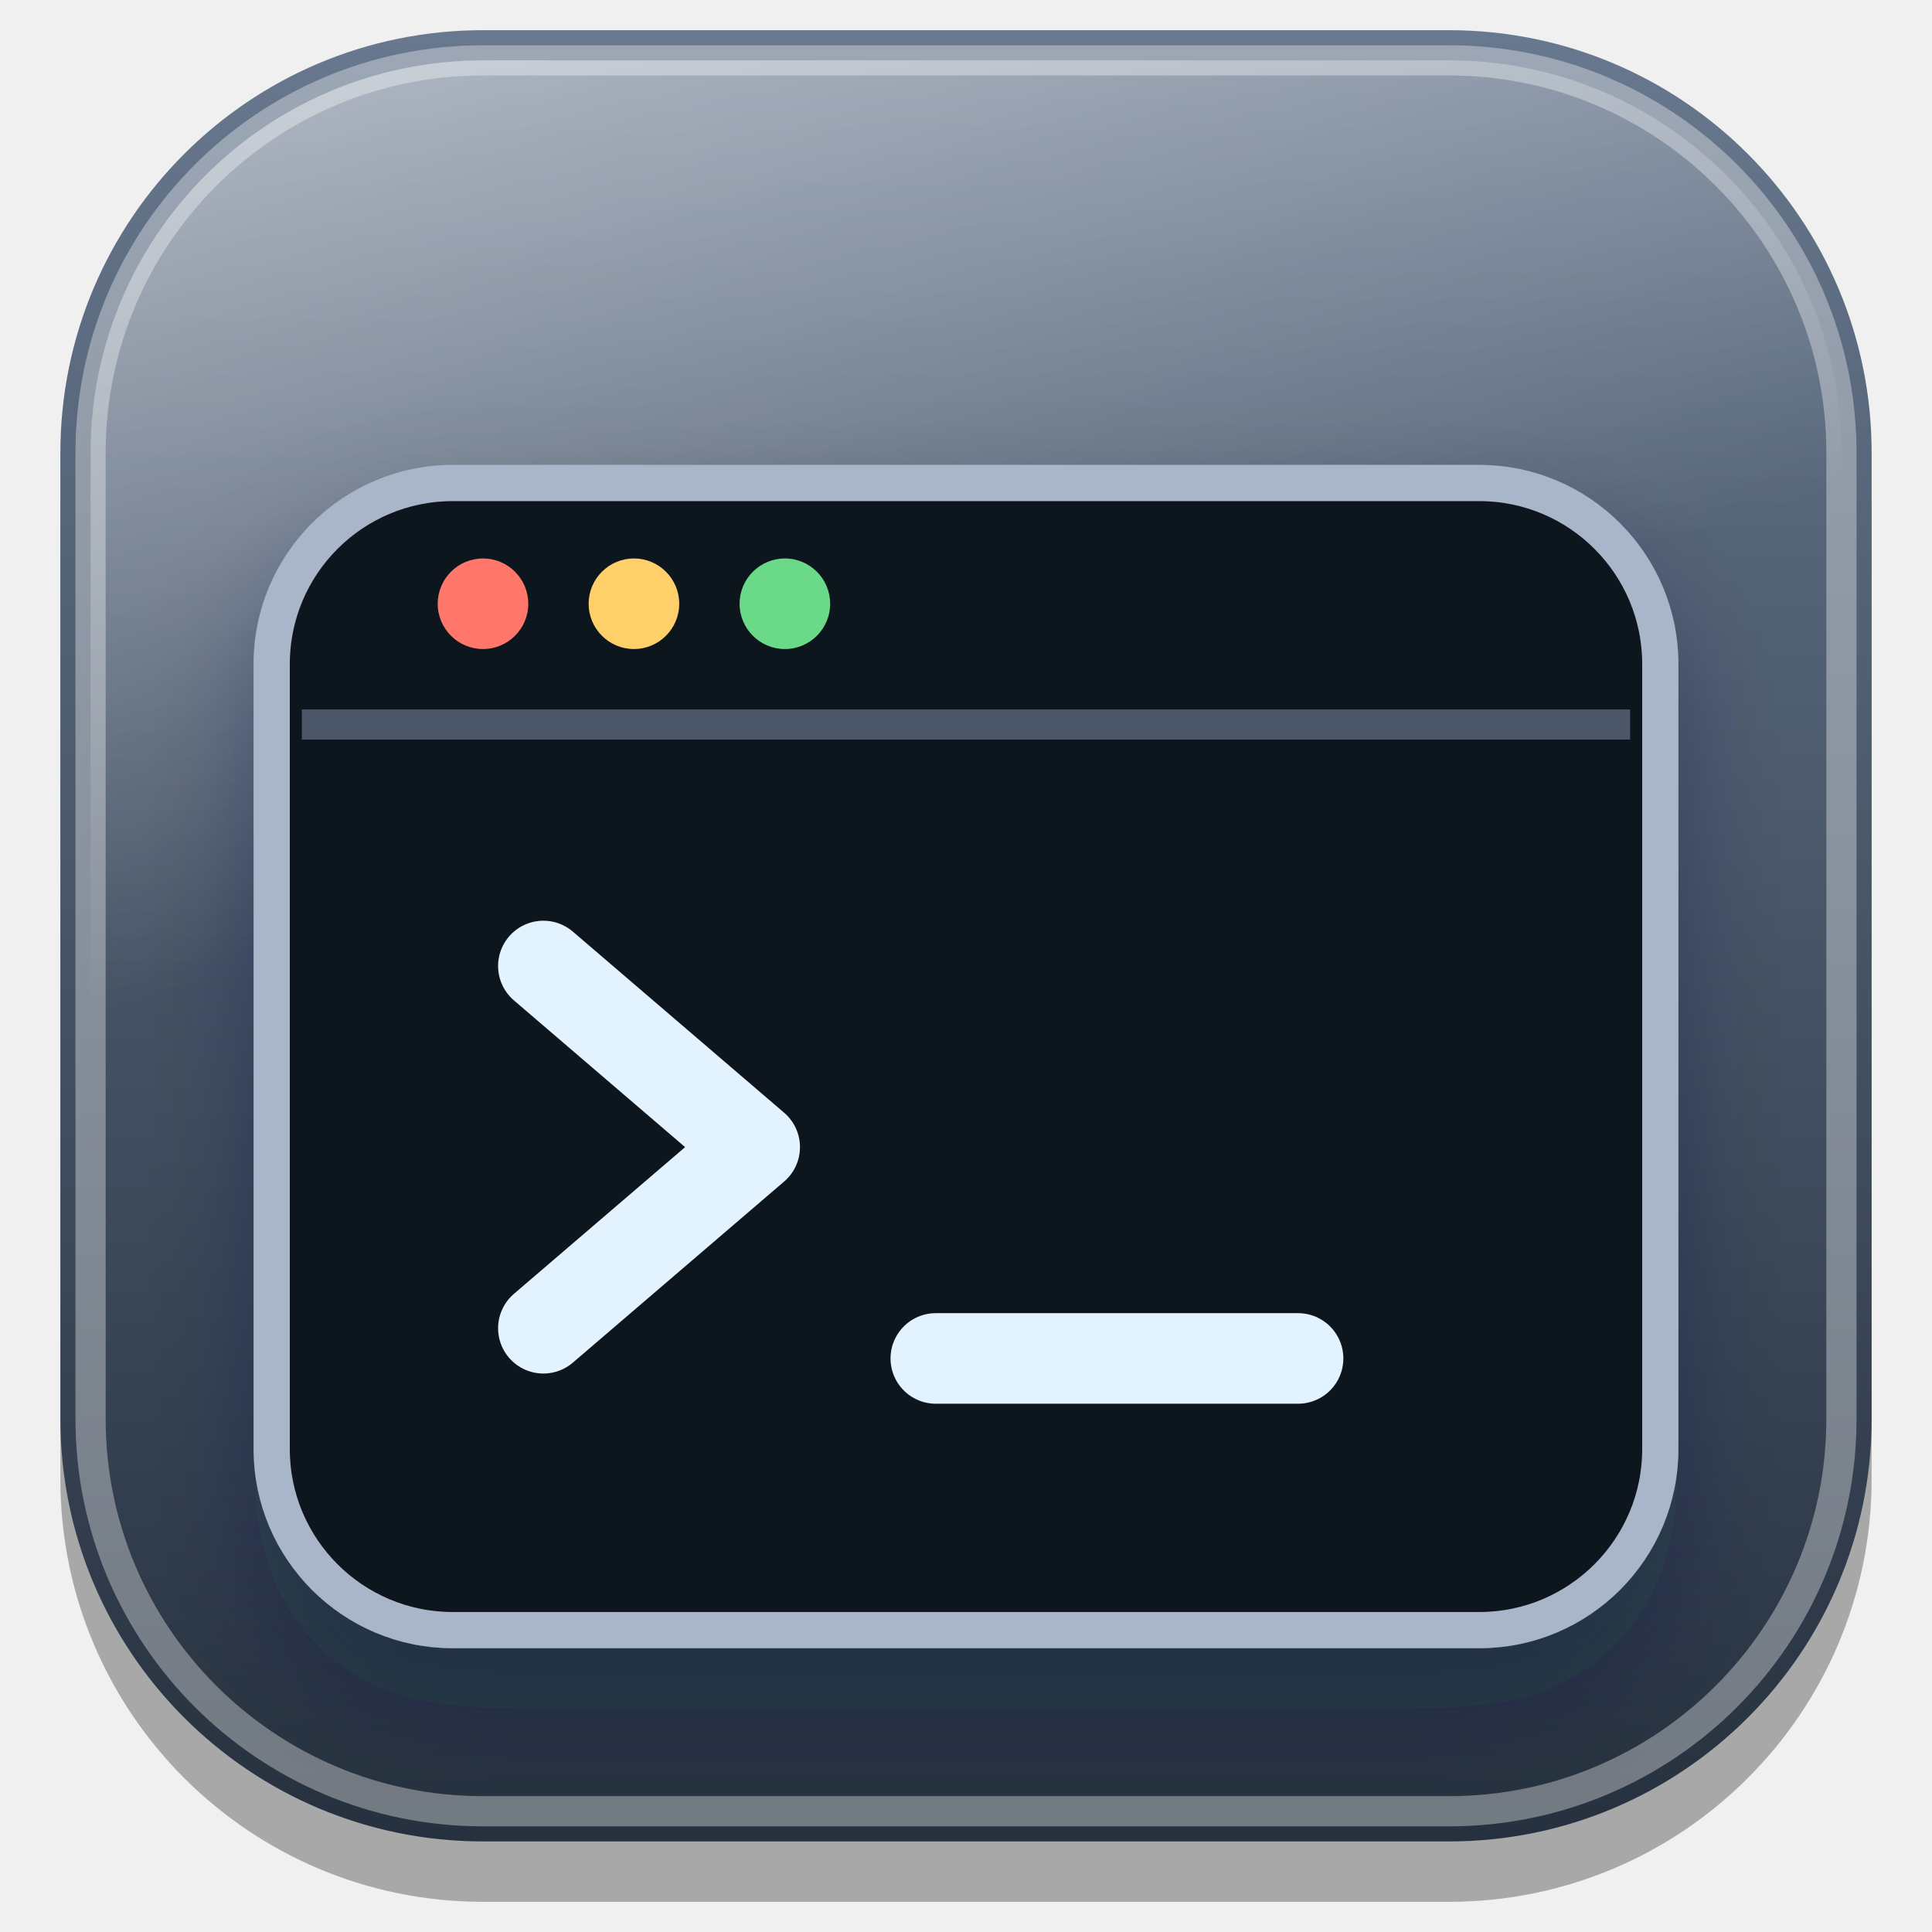
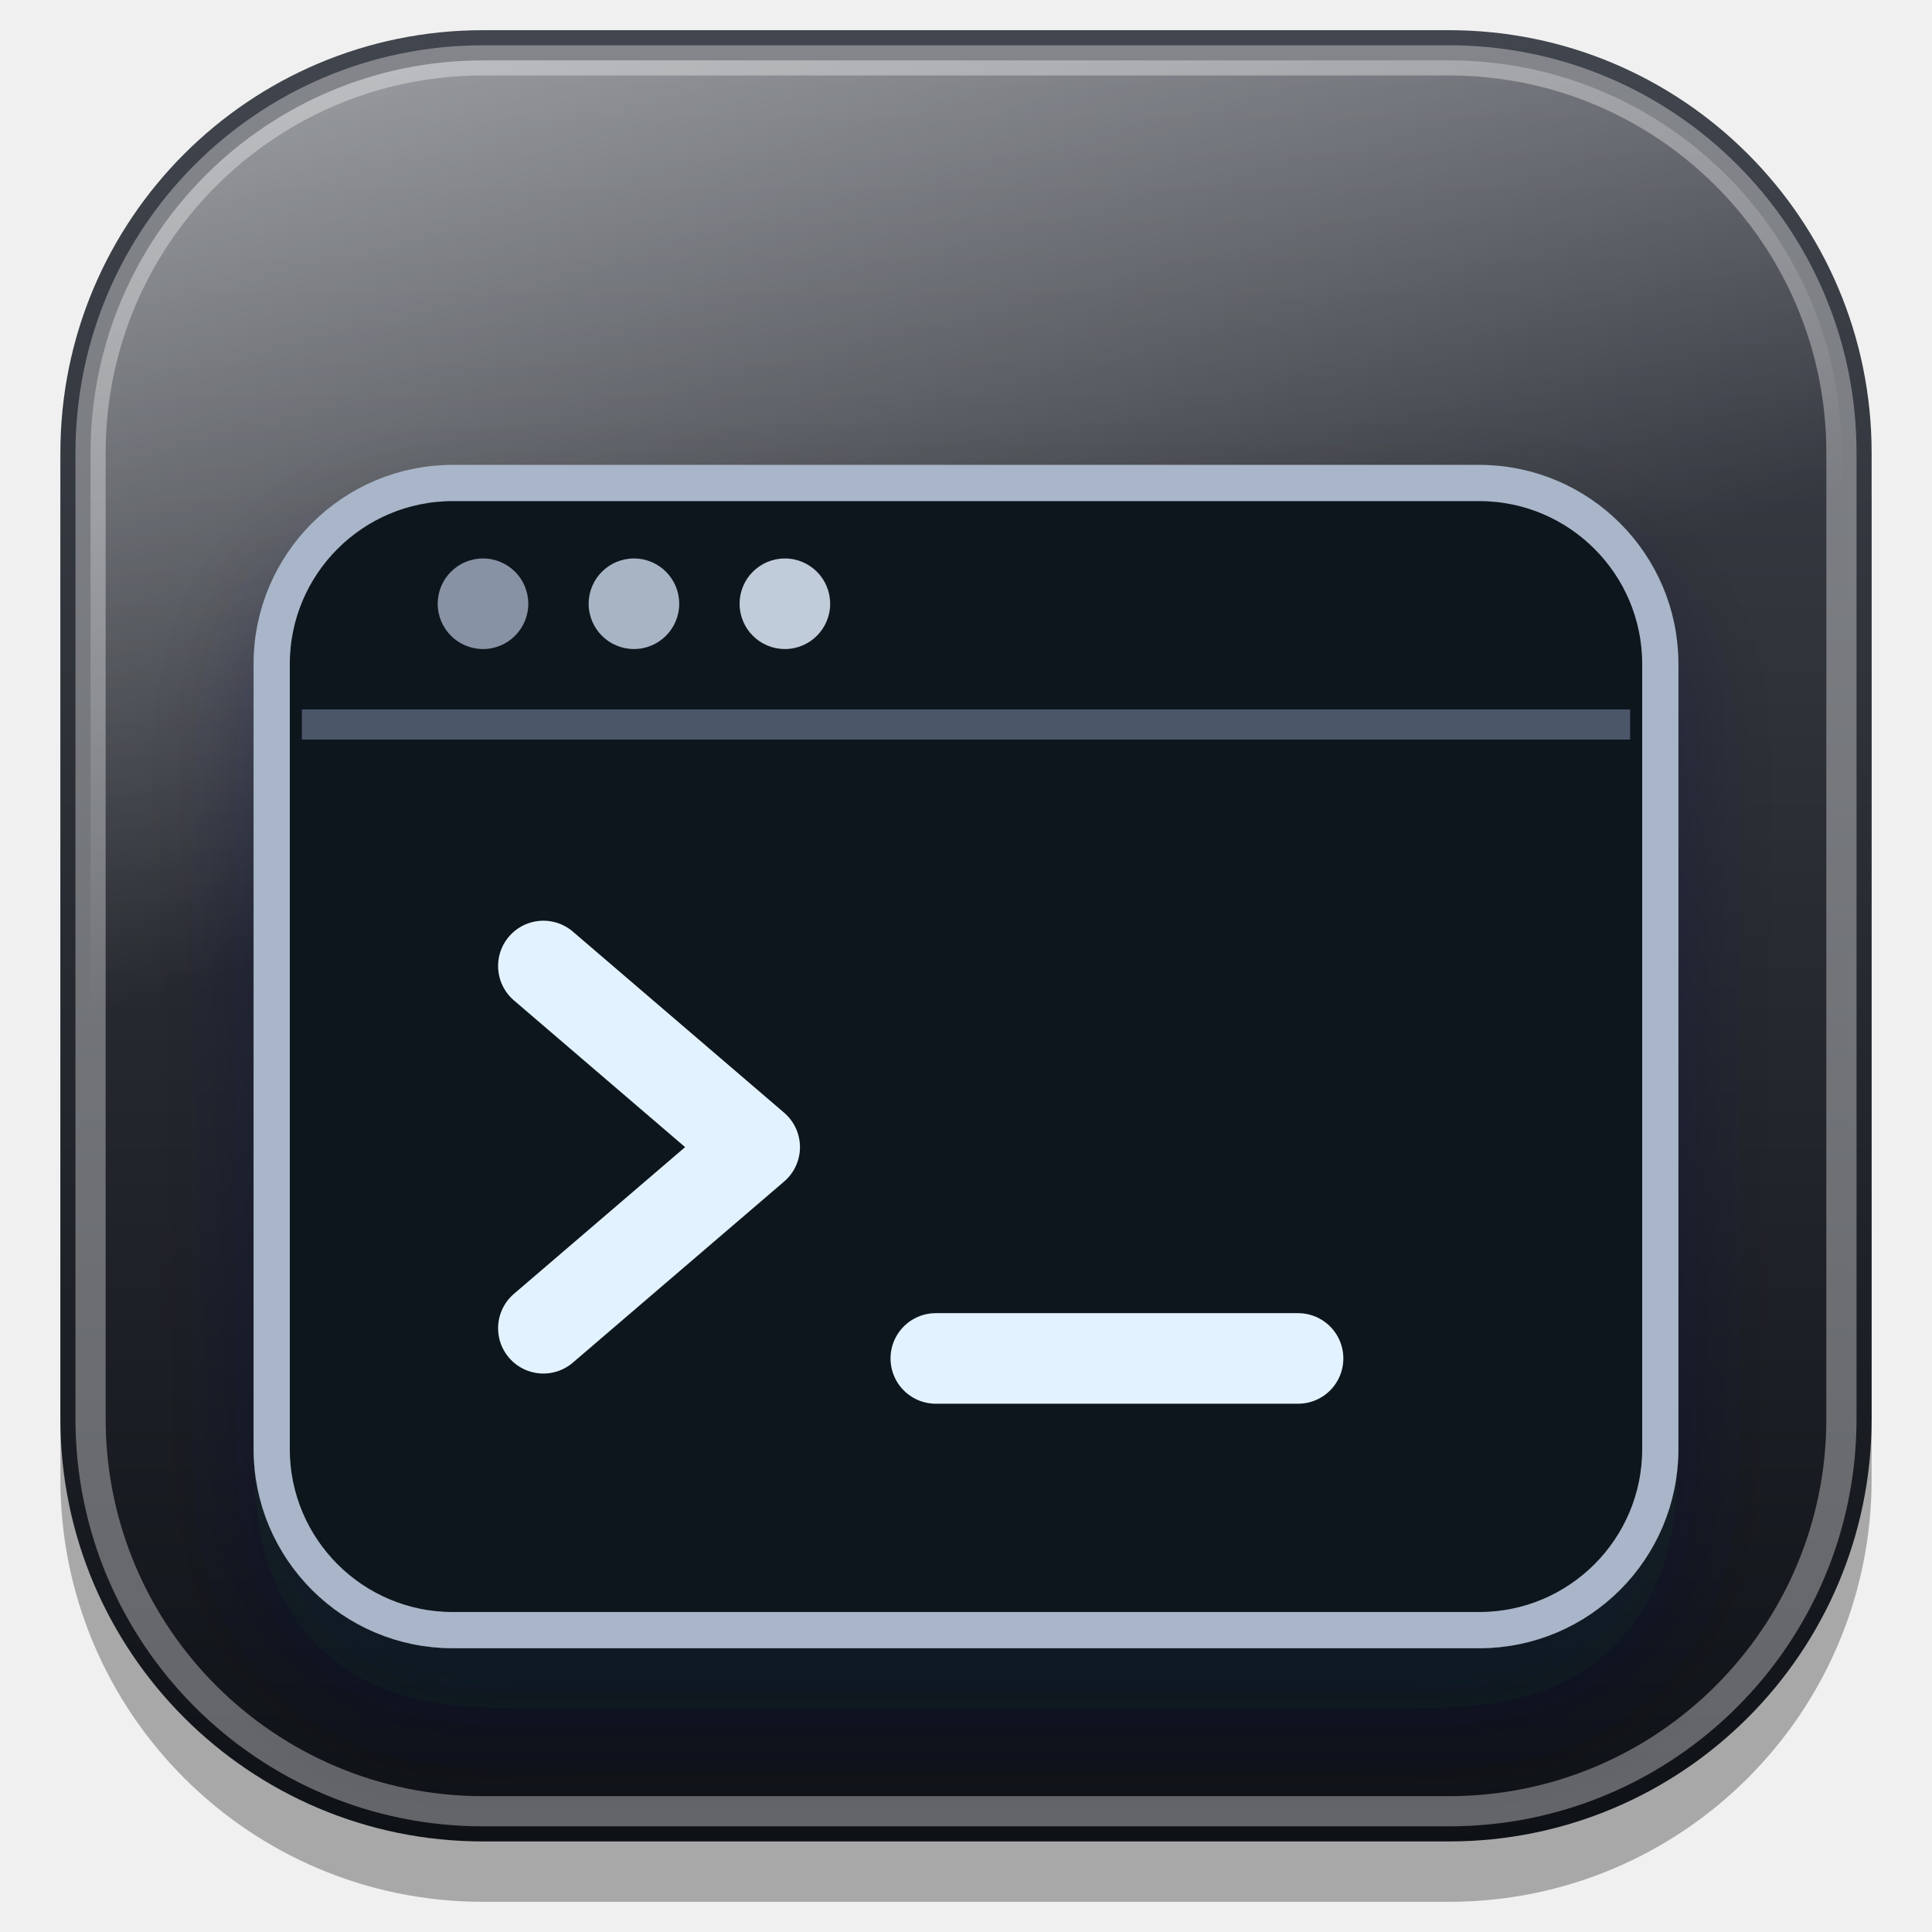
<svg xmlns="http://www.w3.org/2000/svg" viewBox="0 0 64 64">
  <defs>
    <linearGradient id="bg" x2="0" y2="1">
-       <stop stop-color="#68788e" />
-       <stop offset="1" stop-color="#26313f" />
+       <stop stop-color="#41454d" />
+       <stop offset="1" stop-color="#0e1116" />
    </linearGradient>
    <linearGradient id="object" x2="0" y2="1">
      <stop stop-color="#ffffff" />
      <stop offset="1" stop-color="#dce6f1" />
    </linearGradient>
    <linearGradient id="shine" x2=".3" y2="1">
      <stop stop-color="#fff" stop-opacity=".5" />
      <stop offset=".5" stop-color="#fff" stop-opacity="0" />
    </linearGradient>
    <filter id="shadow" x="-40%" y="-40%" width="180%" height="190%">
      <feDropShadow dx="0" dy="2" stdDeviation="1.8" flood-color="#0a203e" flood-opacity=".3" />
    </filter>
  </defs>
  <rect x="2" y="3" width="60" height="60" rx="14" fill="#000" opacity=".3" />
  <rect x="2" y="1" width="60" height="60" rx="14" fill="url(#bg)" />
  <rect x="3" y="2" width="58" height="58" rx="13" fill="url(#shine)" stroke="#fff" stroke-opacity=".35" />
  <g filter="url(#shadow)">
    <rect x="9" y="16" width="46" height="38" rx="6" fill="#10161f" stroke="#a9b6c9" stroke-width="1.2" />
    <path d="M10 24h44" stroke="#4c5768" />
-     <circle cx="16" cy="20" r="1.5" fill="#ff766a" />
-     <circle cx="21" cy="20" r="1.5" fill="#ffd06a" />
-     <circle cx="26" cy="20" r="1.5" fill="#6bda88" />
+     <circle cx="16" cy="20" r="1.5" fill="#8793a4" />
+     <circle cx="21" cy="20" r="1.5" fill="#a7b4c4" />
+     <circle cx="26" cy="20" r="1.5" fill="#c1ccda" />
    <path d="m18 32 7 6-7 6M31 45h12" fill="none" stroke="#e2f3ff" stroke-width="3" stroke-linecap="round" stroke-linejoin="round" />
  </g>
</svg>
